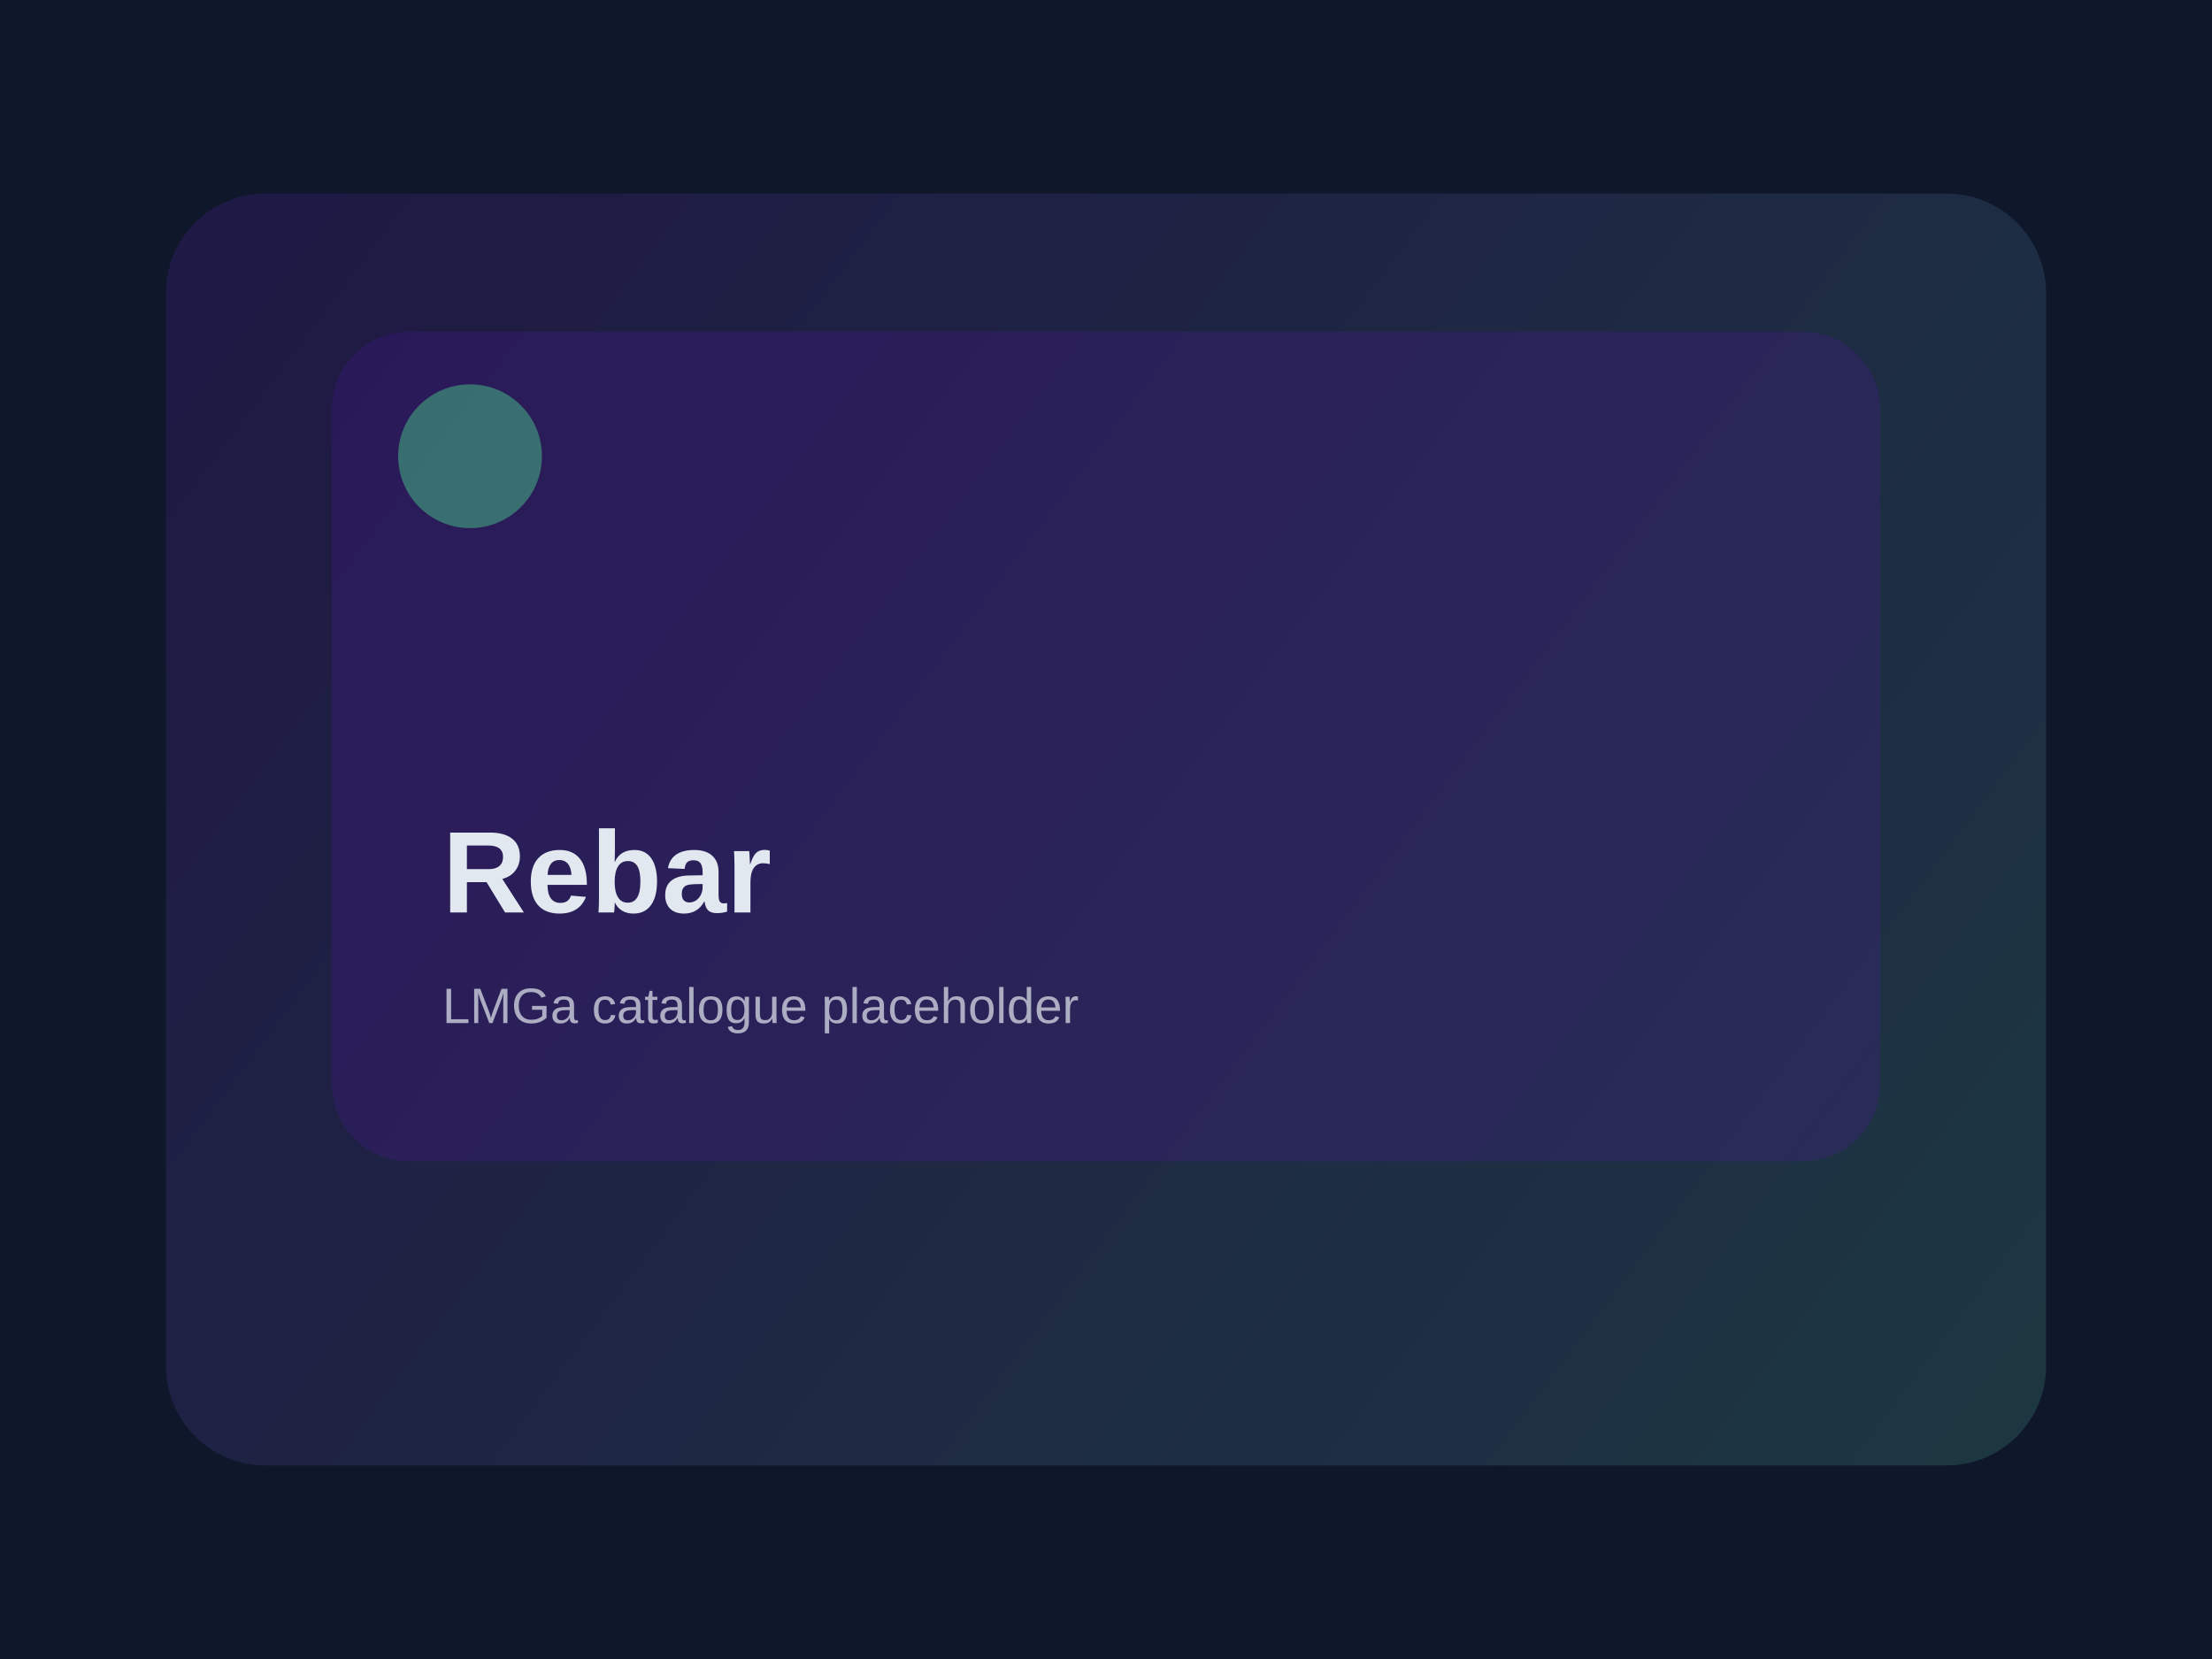
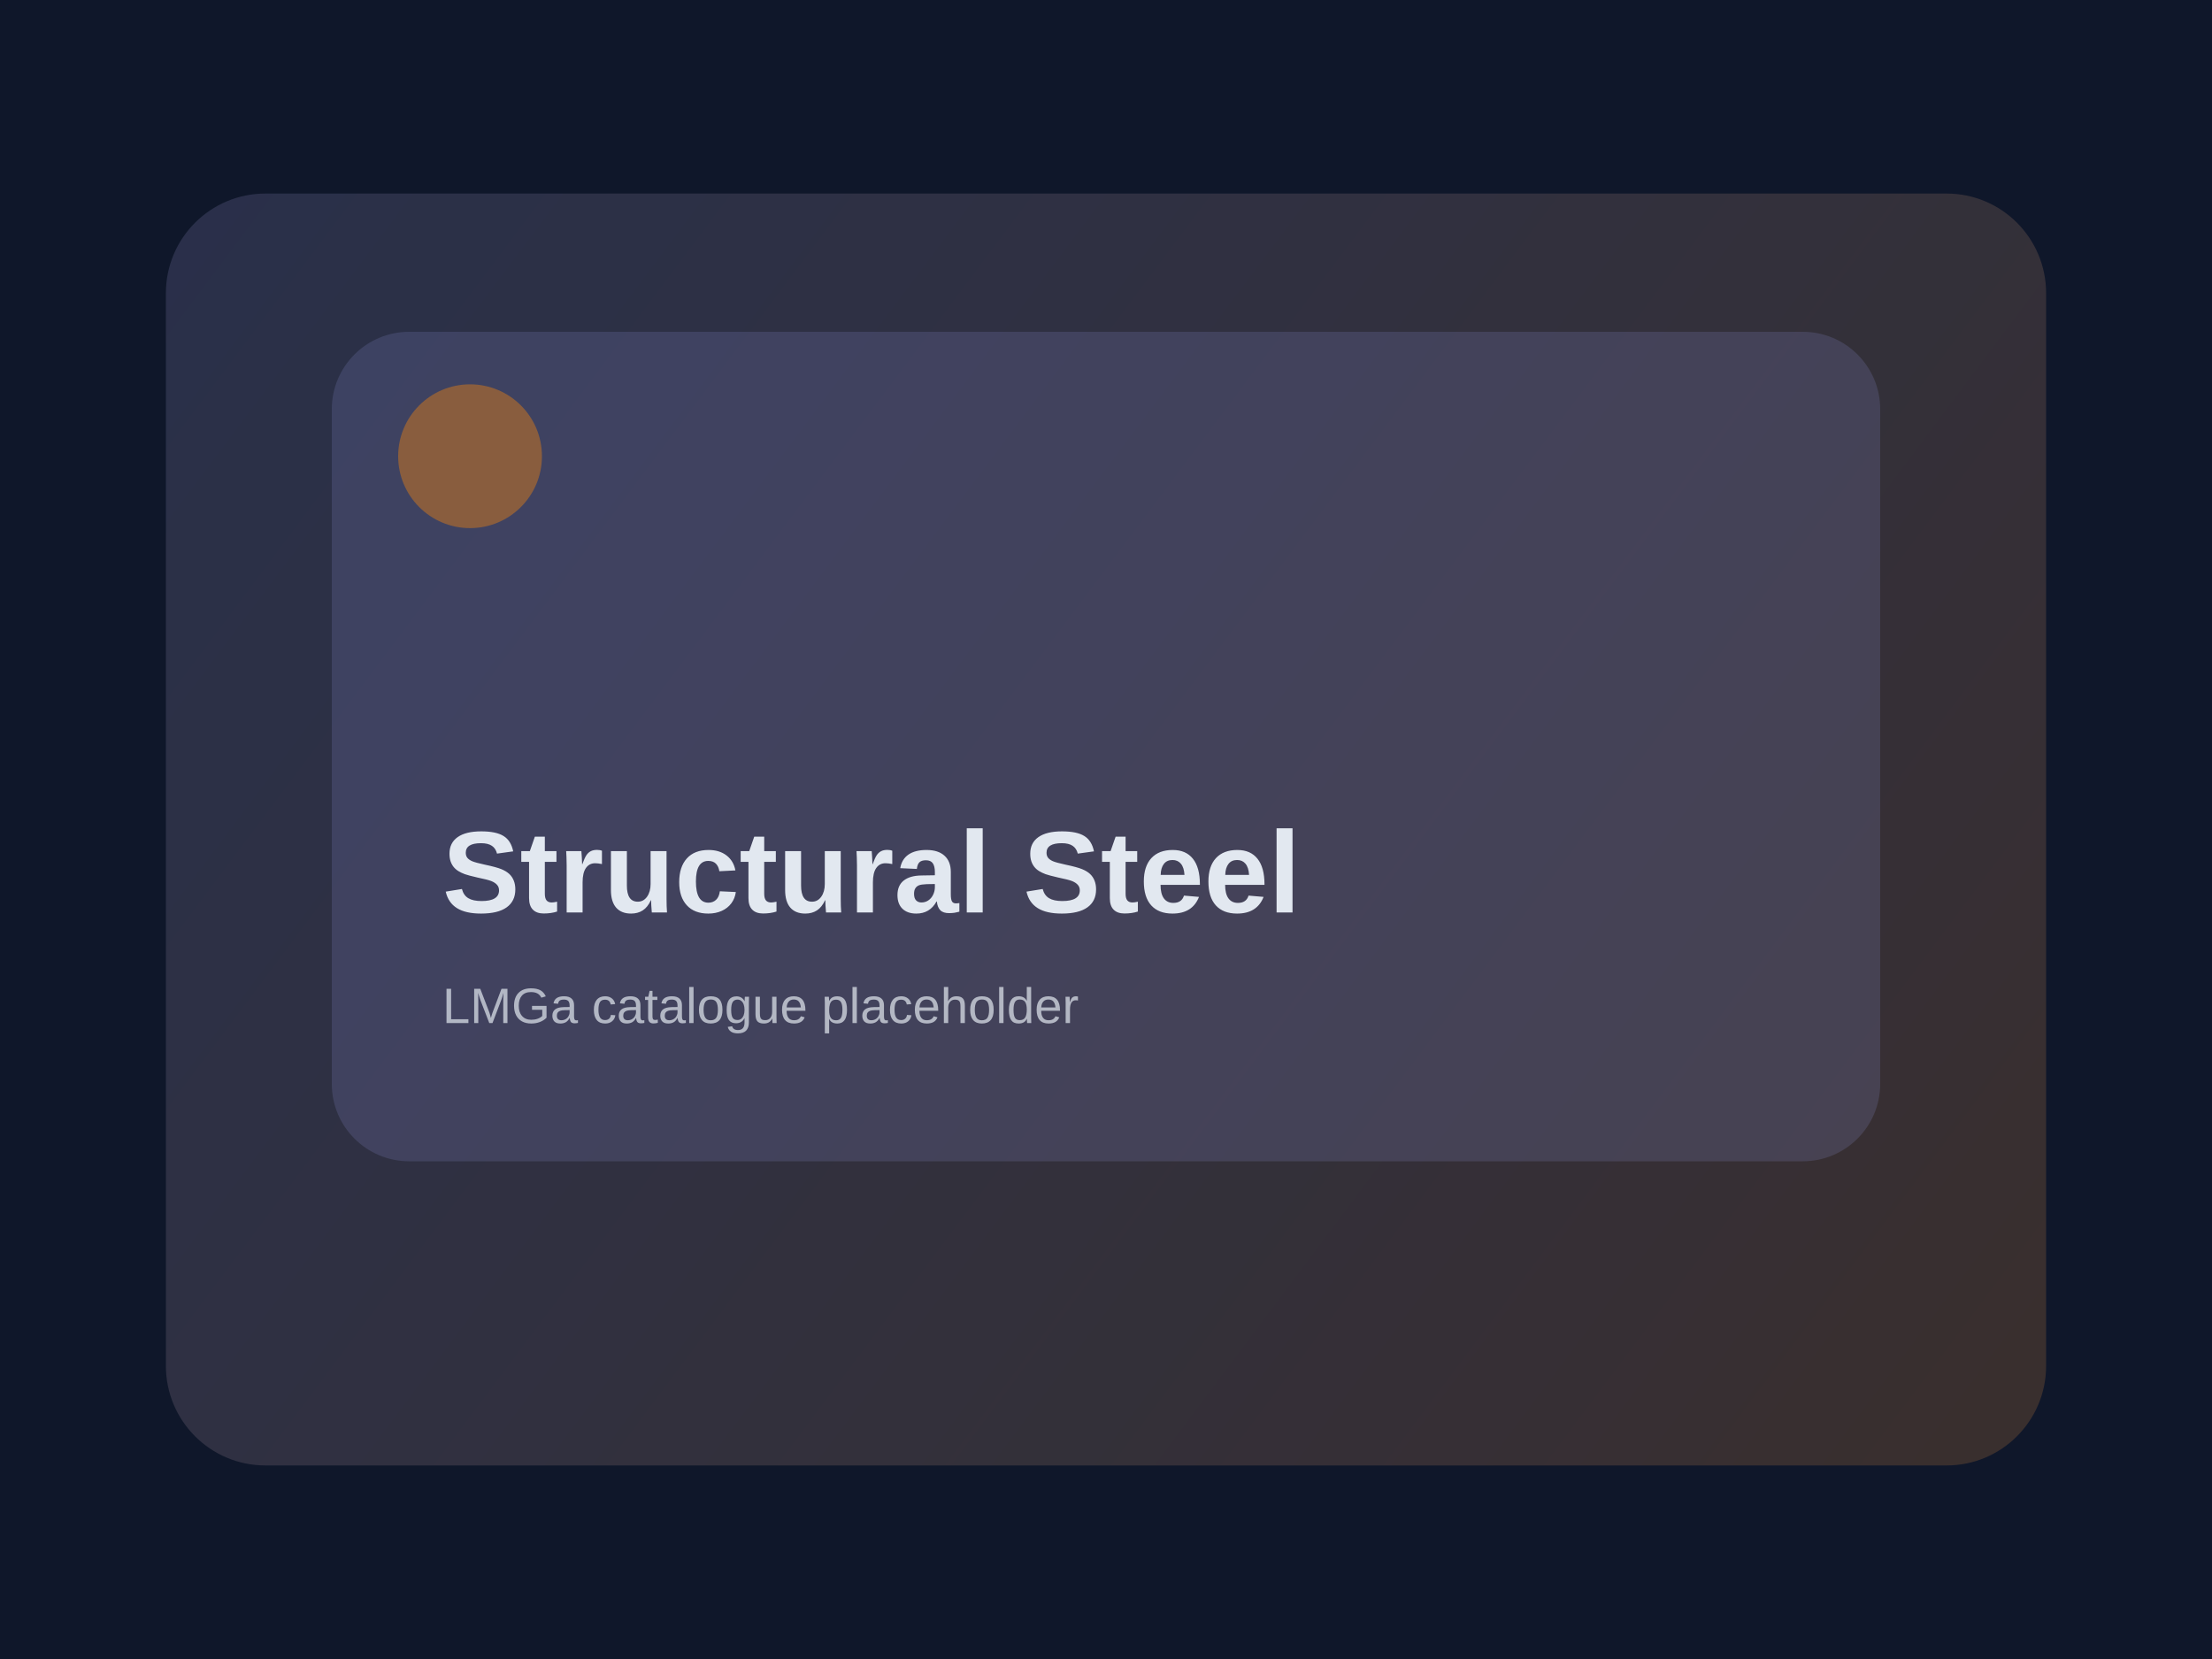
<svg xmlns="http://www.w3.org/2000/svg" width="800" height="600" viewBox="0 0 800 600" fill="none">
  <defs>
    <linearGradient id="g" x1="0" y1="0" x2="800" y2="600" gradientUnits="userSpaceOnUse">
-       <stop offset="0" stop-color="#6112b7" stop-opacity="0.55" />
-       <stop offset="1" stop-color="#42a77f" stop-opacity="0.75" />
+       <stop offset="0" stop-color="#9198db" stop-opacity="0.55" />
+       <stop offset="1" stop-color="#bb7026" stop-opacity="0.75" />
    </linearGradient>
  </defs>
  <rect width="800" height="600" fill="#0f172a" />
  <rect x="60" y="70" width="680" height="460" rx="36" fill="url(#g)" opacity="0.35" />
-   <rect x="120" y="120" width="560" height="300" rx="28" fill="#6112b7" opacity="0.18" />
-   <circle cx="170" cy="165" r="26" fill="#42a77f" opacity="0.6" />
-   <text x="160" y="330" font-family="Arial, Helvetica, sans-serif" font-size="42" font-weight="700" fill="#e2e8f0">Rebar</text>
+   <rect x="120" y="120" width="560" height="300" rx="28" fill="#9198db" opacity="0.18" />
+   <circle cx="170" cy="165" r="26" fill="#bb7026" opacity="0.6" />
+   <text x="160" y="330" font-family="Arial, Helvetica, sans-serif" font-size="42" font-weight="700" fill="#e2e8f0">Structural Steel</text>
  <text x="160" y="370" font-family="Arial, Helvetica, sans-serif" font-size="18" font-weight="500" fill="#e2e8f0" opacity="0.7">LMGa catalogue placeholder</text>
</svg>
